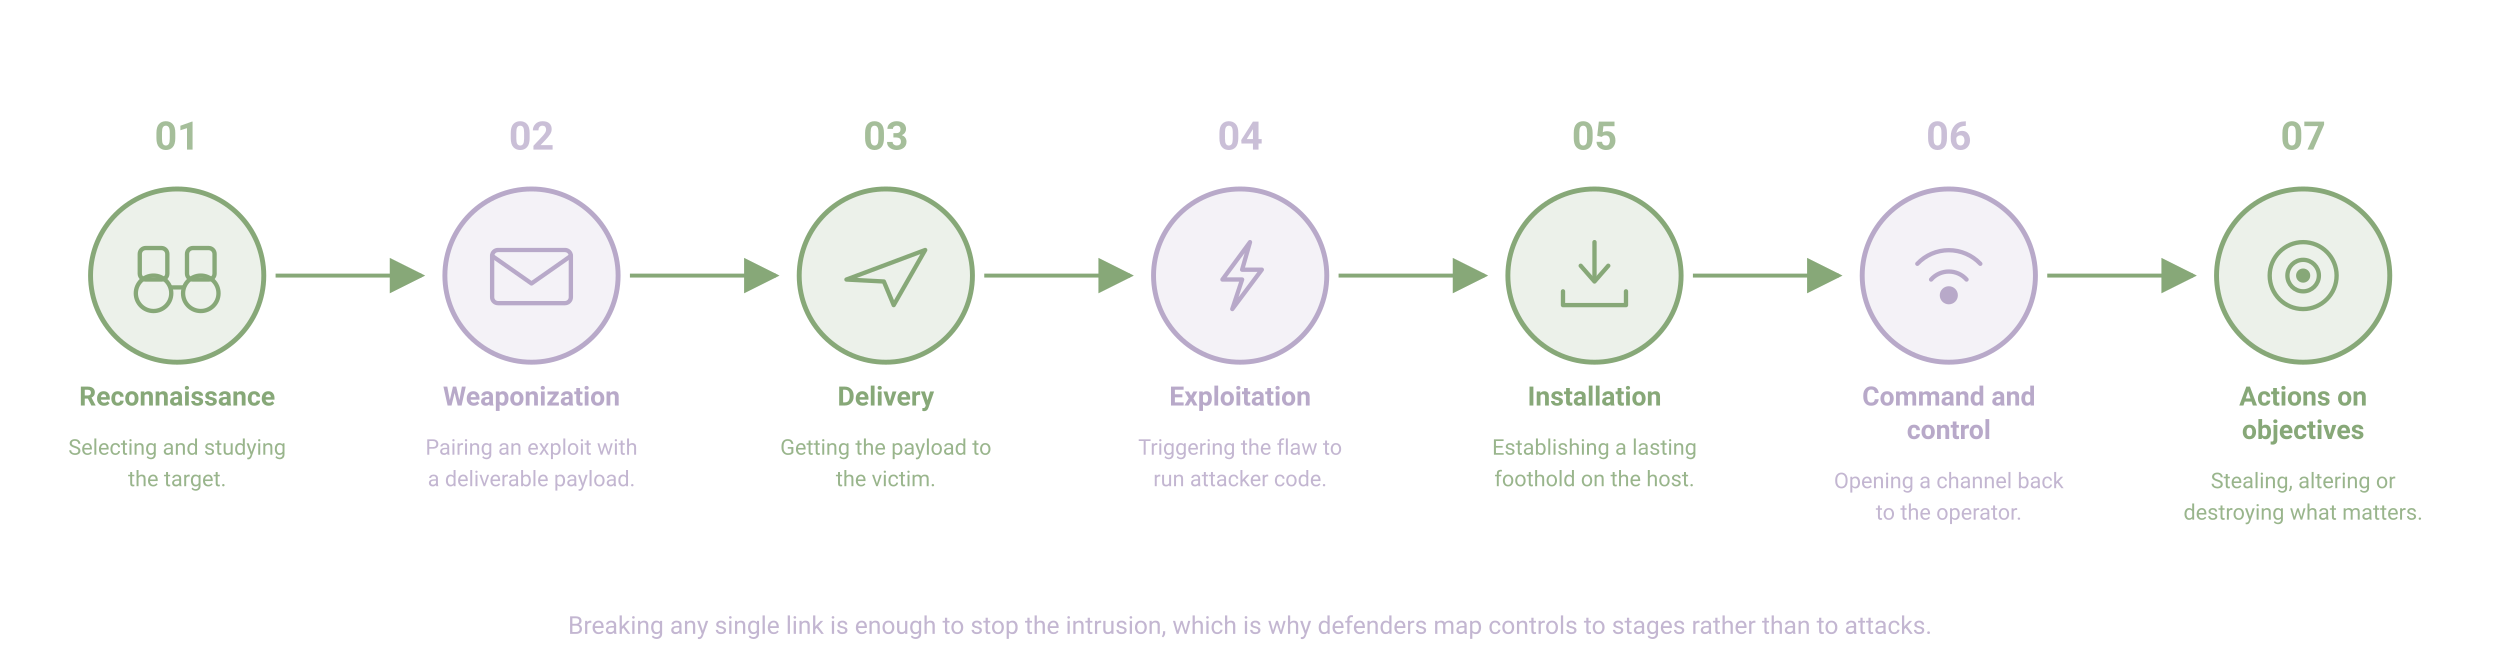
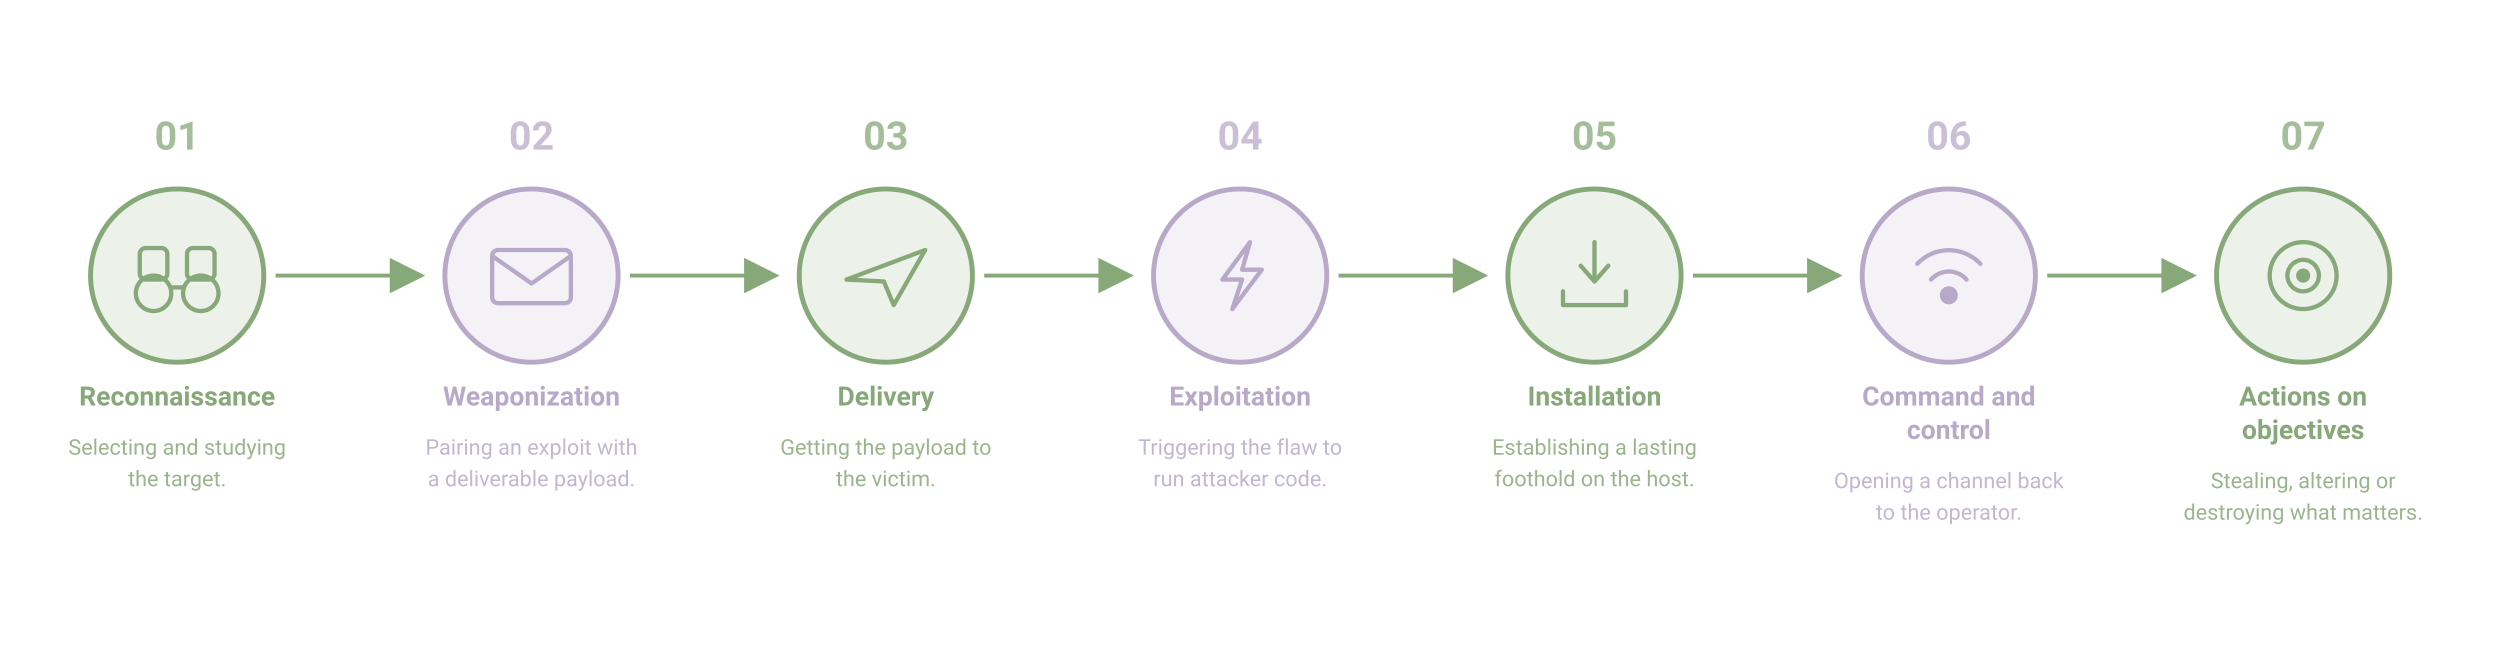
<svg xmlns="http://www.w3.org/2000/svg" width="1270" height="340" viewBox="0 0 1270 340" role="img" aria-labelledby="t d">
  <defs>
    <marker id="as" markerWidth="9" markerHeight="9" refX="8" refY="4.5" orient="auto">
      <path d="M0,0 L9,4.5 L0,9 Z" fill="#87A878" />
    </marker>
  </defs>
  <style>
 text{font-family:'Segoe UI',system-ui,-apple-system,Roboto,Arial,sans-serif}
 .note{font-size:12.5px;fill:#B8A9C9}
</style>
  <text x="90" y="76" text-anchor="middle" font-size="20" font-weight="600" fill="#87A878" fill-opacity=".75">01</text>
  <circle cx="90" cy="140" r="44" fill="#87A878" fill-opacity=".16" stroke="#87A878" stroke-width="2.5" />
  <g fill="none" stroke="#87A878" stroke-width="2.2" stroke-linecap="round" stroke-linejoin="round">
    <rect x="71" y="126" width="14" height="16" rx="3" />
    <rect x="95" y="126" width="14" height="16" rx="3" />
    <circle cx="78" cy="149" r="9" />
    <circle cx="102" cy="149" r="9" />
    <line x1="87" y1="146" x2="93" y2="146" />
  </g>
  <text x="90" y="206" text-anchor="middle" font-size="13.5" font-weight="600" fill="#87A878">Reconnaissance</text>
  <text x="90" y="231" text-anchor="middle" font-size="11" fill="#87A878" fill-opacity=".85">Selecting and studying</text>
  <text x="90" y="247" text-anchor="middle" font-size="11" fill="#87A878" fill-opacity=".85">the target.</text>
  <path d="M140 140 L214 140" stroke="#87A878" stroke-width="2" fill="none" marker-end="url(#as)" />
  <text x="270" y="76" text-anchor="middle" font-size="20" font-weight="600" fill="#B8A9C9" fill-opacity=".75">02</text>
  <circle cx="270" cy="140" r="44" fill="#B8A9C9" fill-opacity=".16" stroke="#B8A9C9" stroke-width="2.5" />
  <g fill="none" stroke="#B8A9C9" stroke-width="2.2" stroke-linecap="round" stroke-linejoin="round">
    <rect x="250" y="127" width="40" height="27" rx="3" />
    <path d="M250 130 L270 144 L290 130" />
  </g>
  <text x="270" y="206" text-anchor="middle" font-size="13.5" font-weight="600" fill="#B8A9C9">Weaponization</text>
  <text x="270" y="231" text-anchor="middle" font-size="11" fill="#B8A9C9" fill-opacity=".85">Pairing an exploit with</text>
  <text x="270" y="247" text-anchor="middle" font-size="11" fill="#B8A9C9" fill-opacity=".85">a deliverable payload.</text>
  <path d="M320 140 L394 140" stroke="#87A878" stroke-width="2" fill="none" marker-end="url(#as)" />
  <text x="450" y="76" text-anchor="middle" font-size="20" font-weight="600" fill="#87A878" fill-opacity=".75">03</text>
  <circle cx="450" cy="140" r="44" fill="#87A878" fill-opacity=".16" stroke="#87A878" stroke-width="2.5" />
  <g fill="none" stroke="#87A878" stroke-width="2.2" stroke-linecap="round" stroke-linejoin="round">
    <path d="M430 142 L470 127 L454 155 L449 143 Z" />
  </g>
  <text x="450" y="206" text-anchor="middle" font-size="13.5" font-weight="600" fill="#87A878">Delivery</text>
  <text x="450" y="231" text-anchor="middle" font-size="11" fill="#87A878" fill-opacity=".85">Getting the payload to</text>
  <text x="450" y="247" text-anchor="middle" font-size="11" fill="#87A878" fill-opacity=".85">the victim.</text>
  <path d="M500 140 L574 140" stroke="#87A878" stroke-width="2" fill="none" marker-end="url(#as)" />
  <text x="630" y="76" text-anchor="middle" font-size="20" font-weight="600" fill="#B8A9C9" fill-opacity=".75">04</text>
  <circle cx="630" cy="140" r="44" fill="#B8A9C9" fill-opacity=".16" stroke="#B8A9C9" stroke-width="2.5" />
  <g fill="none" stroke="#B8A9C9" stroke-width="2.2" stroke-linecap="round" stroke-linejoin="round">
    <path d="M635 123 L621 142 L631 142 L626 157 L641 137 L631 137 Z" />
  </g>
  <text x="630" y="206" text-anchor="middle" font-size="13.5" font-weight="600" fill="#B8A9C9">Exploitation</text>
  <text x="630" y="231" text-anchor="middle" font-size="11" fill="#B8A9C9" fill-opacity=".85">Triggering the flaw to</text>
  <text x="630" y="247" text-anchor="middle" font-size="11" fill="#B8A9C9" fill-opacity=".85">run attacker code.</text>
  <path d="M680 140 L754 140" stroke="#87A878" stroke-width="2" fill="none" marker-end="url(#as)" />
  <text x="810" y="76" text-anchor="middle" font-size="20" font-weight="600" fill="#87A878" fill-opacity=".75">05</text>
  <circle cx="810" cy="140" r="44" fill="#87A878" fill-opacity=".16" stroke="#87A878" stroke-width="2.5" />
  <g fill="none" stroke="#87A878" stroke-width="2.2" stroke-linecap="round" stroke-linejoin="round">
    <line x1="810" y1="123" x2="810" y2="142" />
    <path d="M803 135 L810 143 L817 135" />
    <path d="M794 148 L794 155 L826 155 L826 148" />
  </g>
  <text x="810" y="206" text-anchor="middle" font-size="13.5" font-weight="600" fill="#87A878">Installation</text>
  <text x="810" y="231" text-anchor="middle" font-size="11" fill="#87A878" fill-opacity=".85">Establishing a lasting</text>
  <text x="810" y="247" text-anchor="middle" font-size="11" fill="#87A878" fill-opacity=".85">foothold on the host.</text>
  <path d="M860 140 L934 140" stroke="#87A878" stroke-width="2" fill="none" marker-end="url(#as)" />
  <text x="990" y="76" text-anchor="middle" font-size="20" font-weight="600" fill="#B8A9C9" fill-opacity=".75">06</text>
  <circle cx="990" cy="140" r="44" fill="#B8A9C9" fill-opacity=".16" stroke="#B8A9C9" stroke-width="2.5" />
  <g fill="none" stroke="#B8A9C9" stroke-width="2.2" stroke-linecap="round" stroke-linejoin="round">
    <circle cx="990" cy="150" r="3.5" fill="#B8A9C9" />
    <path d="M981 142 A12 12 0 0 1 999 142" />
    <path d="M974 134 A22 22 0 0 1 1006 134" />
  </g>
  <text x="990" y="206" text-anchor="middle" font-size="13.5" font-weight="600" fill="#B8A9C9">Command and</text>
  <text x="990" y="223" text-anchor="middle" font-size="13.5" font-weight="600" fill="#B8A9C9">control</text>
  <text x="990" y="248" text-anchor="middle" font-size="11" fill="#B8A9C9" fill-opacity=".85">Opening a channel back</text>
  <text x="990" y="264" text-anchor="middle" font-size="11" fill="#B8A9C9" fill-opacity=".85">to the operator.</text>
  <path d="M1040 140 L1114 140" stroke="#87A878" stroke-width="2" fill="none" marker-end="url(#as)" />
  <text x="1170" y="76" text-anchor="middle" font-size="20" font-weight="600" fill="#87A878" fill-opacity=".75">07</text>
  <circle cx="1170" cy="140" r="44" fill="#87A878" fill-opacity=".16" stroke="#87A878" stroke-width="2.5" />
  <g fill="none" stroke="#87A878" stroke-width="2.2" stroke-linecap="round" stroke-linejoin="round">
    <circle cx="1170" cy="140" r="17" />
    <circle cx="1170" cy="140" r="8" />
    <circle cx="1170" cy="140" r="2.5" fill="#87A878" />
  </g>
  <text x="1170" y="206" text-anchor="middle" font-size="13.5" font-weight="600" fill="#87A878">Actions on</text>
  <text x="1170" y="223" text-anchor="middle" font-size="13.5" font-weight="600" fill="#87A878">objectives</text>
  <text x="1170" y="248" text-anchor="middle" font-size="11" fill="#87A878" fill-opacity=".85">Stealing, altering or</text>
  <text x="1170" y="264" text-anchor="middle" font-size="11" fill="#87A878" fill-opacity=".85">destroying what matters.</text>
-   <text class="note" x="635" y="322" text-anchor="middle" fill-opacity=".85">Breaking any single link is enough to stop the intrusion, which is why defenders map controls to stages rather than to attacks.</text>
</svg>
